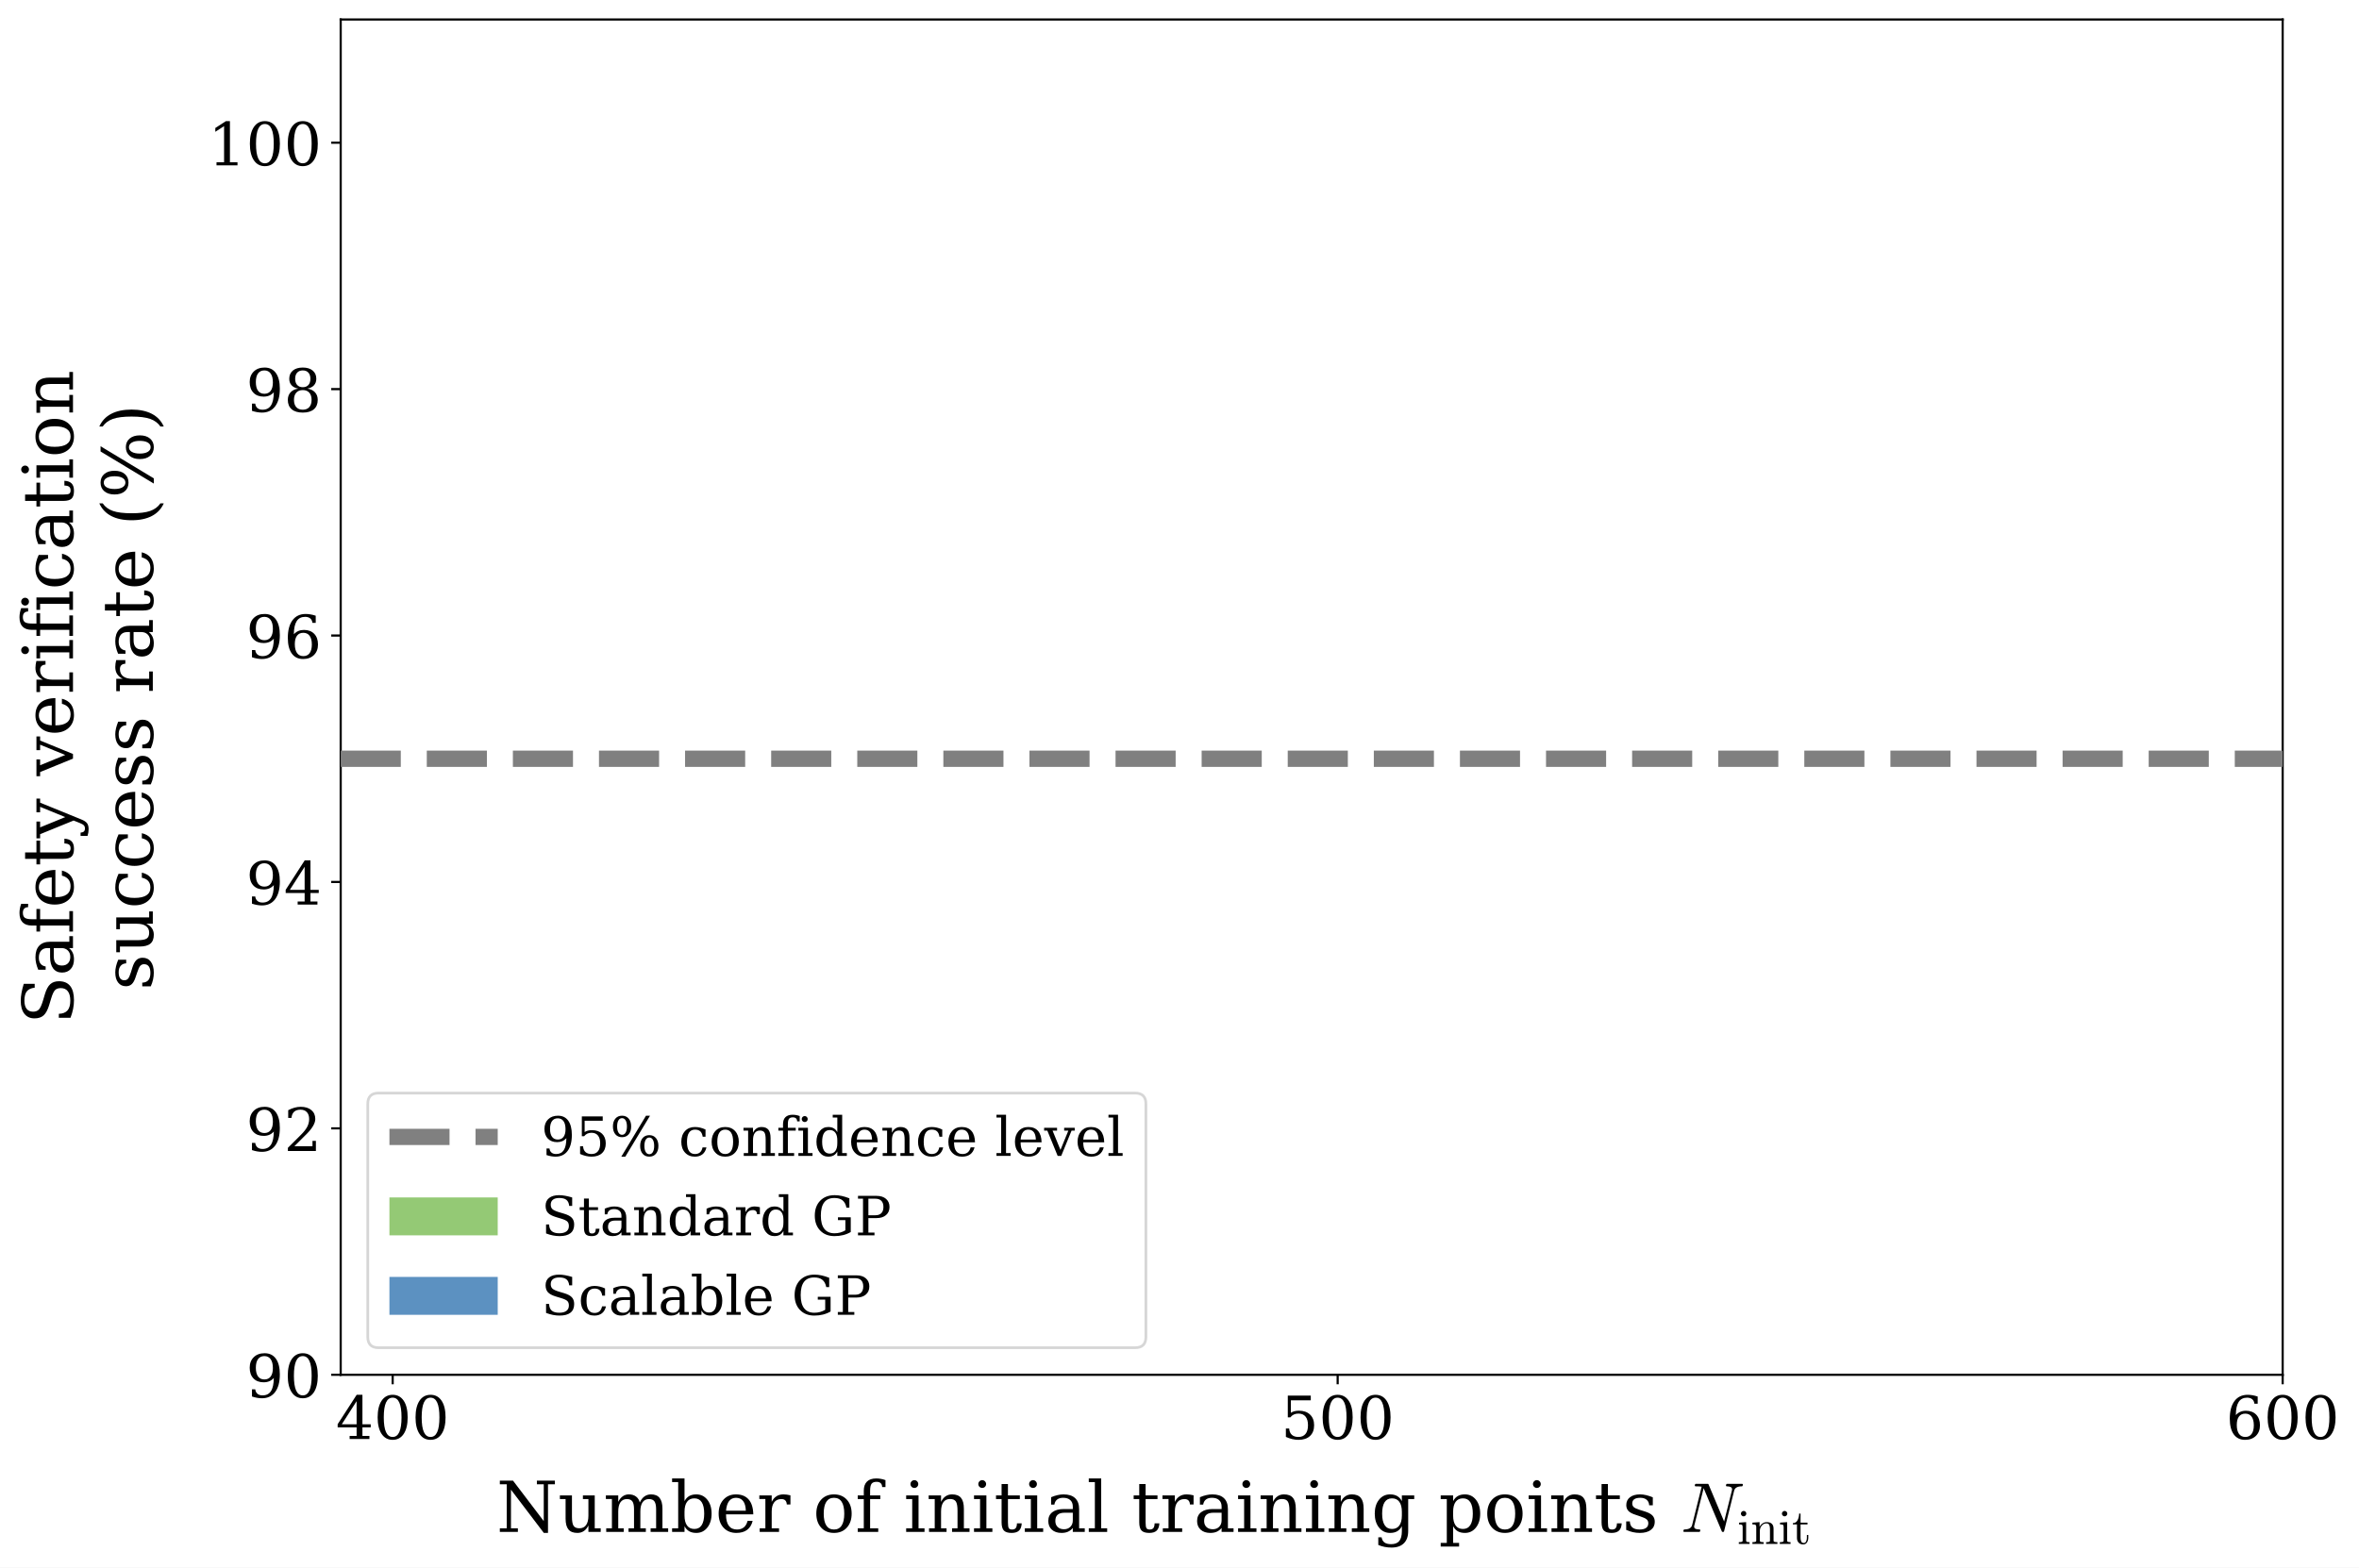
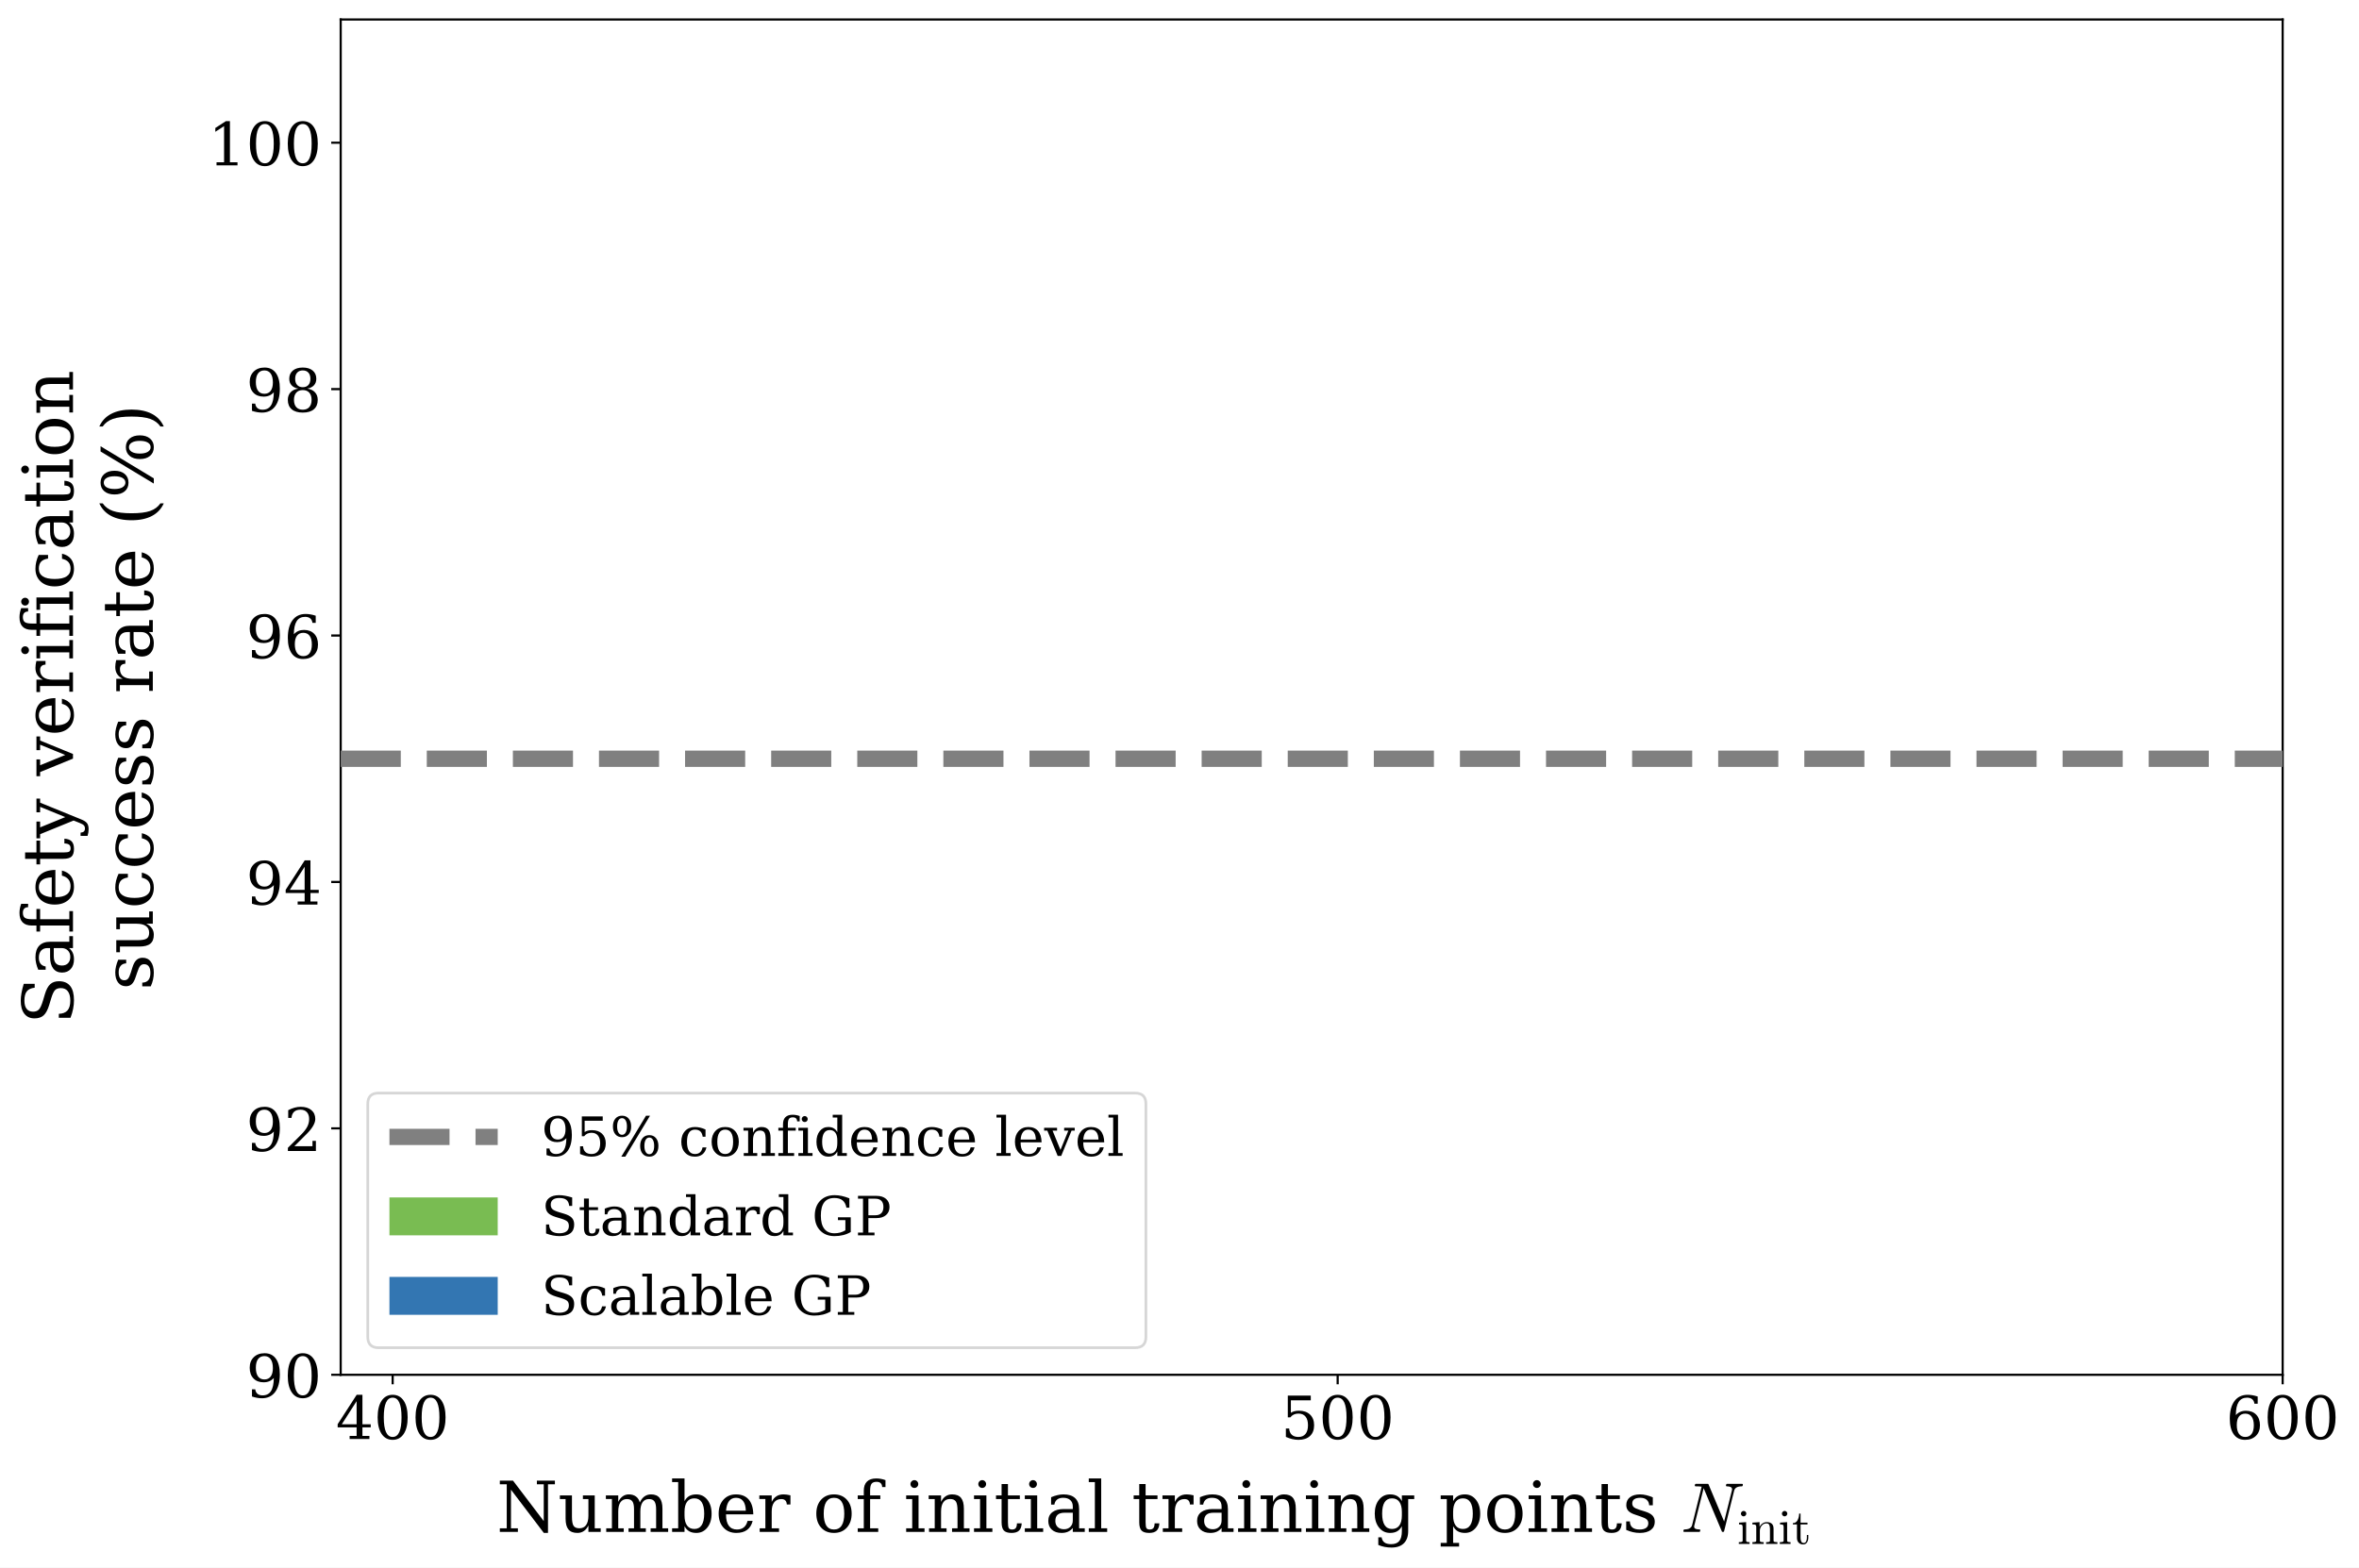
<svg xmlns="http://www.w3.org/2000/svg" xmlns:xlink="http://www.w3.org/1999/xlink" width="871.323pt" height="579.112pt" viewBox="0 0 871.323 579.112" version="1.1">
  <defs>
    <style type="text/css">*{stroke-linejoin: round; stroke-linecap: butt}</style>
  </defs>
  <g id="figure_1">
    <g id="patch_1">
      <path d="M 0 579.112  L 871.323 579.112  L 871.323 0  L 0 0  z " style="fill: #ffffff" />
    </g>
    <g id="axes_1">
      <g id="patch_2">
        <path d="M 125.84 507.88  L 843.127 507.88  L 843.127 7.2  L 125.84 7.2  z " style="fill: #ffffff" />
      </g>
      <g id="matplotlib.axis_1">
        <g id="xtick_1">
          <g id="line2d_1">
            <defs>
-               <path id="m5277502ed8" d="M 0 0  L 0 3.5  " style="stroke: #000000; stroke-width: 0.8" />
-             </defs>
-             <g>
-               <use xlink:href="#m5277502ed8" x="145.037" y="507.88" style="stroke: #000000; stroke-width: 0.8" />
+               <path id="m9cfa5df840" d="M 0 0  L 0 3.5  " style="stroke: #000000; stroke-width: 0.8" />
+             </defs>
+             <g>
+               <use xlink:href="#m9cfa5df840" x="145.037" y="507.88" style="stroke: #000000; stroke-width: 0.8" />
            </g>
          </g>
          <g id="text_1">
            <g transform="translate(124.0408 531.5966) scale(0.22 -0.22)">
              <defs>
                <path id="DejaVuSerif-34" d="M 2234 1581  L 2234 4063  L 641 1581  L 2234 1581  z M 3609 0  L 1484 0  L 1484 331  L 2234 331  L 2234 1247  L 197 1247  L 197 1588  L 2241 4750  L 2859 4750  L 2859 1581  L 3750 1581  L 3750 1247  L 2859 1247  L 2859 331  L 3609 331  L 3609 0  z " transform="scale(0.015625)" />
                <path id="DejaVuSerif-30" d="M 2034 219  Q 2513 219 2750 744  Q 2988 1269 2988 2328  Q 2988 3391 2750 3916  Q 2513 4441 2034 4441  Q 1556 4441 1318 3916  Q 1081 3391 1081 2328  Q 1081 1269 1318 744  Q 1556 219 2034 219  z M 2034 -91  Q 1275 -91 848 546  Q 422 1184 422 2328  Q 422 3475 848 4112  Q 1275 4750 2034 4750  Q 2797 4750 3222 4112  Q 3647 3475 3647 2328  Q 3647 1184 3222 546  Q 2797 -91 2034 -91  z " transform="scale(0.015625)" />
              </defs>
              <use xlink:href="#DejaVuSerif-34" />
              <use xlink:href="#DejaVuSerif-30" transform="translate(63.62305 0)" />
              <use xlink:href="#DejaVuSerif-30" transform="translate(127.2461 0)" />
            </g>
          </g>
        </g>
        <g id="xtick_2">
          <g id="line2d_2">
            <g>
-               <use xlink:href="#m5277502ed8" x="494.082" y="507.88" style="stroke: #000000; stroke-width: 0.8" />
+               <use xlink:href="#m9cfa5df840" x="494.082" y="507.88" style="stroke: #000000; stroke-width: 0.8" />
            </g>
          </g>
          <g id="text_2">
            <g transform="translate(473.0856 531.5966) scale(0.22 -0.22)">
              <defs>
                <path id="DejaVuSerif-35" d="M 3219 4666  L 3219 4153  L 1081 4153  L 1081 2816  Q 1244 2928 1461 2984  Q 1678 3041 1947 3041  Q 2703 3041 3140 2622  Q 3578 2203 3578 1478  Q 3578 738 3136 323  Q 2694 -91 1894 -91  Q 1572 -91 1234 -12  Q 897 66 544 225  L 544 1131  L 897 1131  Q 925 688 1179 453  Q 1434 219 1894 219  Q 2388 219 2653 544  Q 2919 869 2919 1478  Q 2919 2084 2655 2407  Q 2391 2731 1894 2731  Q 1613 2731 1398 2631  Q 1184 2531 1019 2322  L 750 2322  L 750 4666  L 3219 4666  z " transform="scale(0.015625)" />
              </defs>
              <use xlink:href="#DejaVuSerif-35" />
              <use xlink:href="#DejaVuSerif-30" transform="translate(63.62305 0)" />
              <use xlink:href="#DejaVuSerif-30" transform="translate(127.2461 0)" />
            </g>
          </g>
        </g>
        <g id="xtick_3">
          <g id="line2d_3">
            <g>
-               <use xlink:href="#m5277502ed8" x="843.127" y="507.88" style="stroke: #000000; stroke-width: 0.8" />
+               <use xlink:href="#m9cfa5df840" x="843.127" y="507.88" style="stroke: #000000; stroke-width: 0.8" />
            </g>
          </g>
          <g id="text_3">
            <g transform="translate(822.1304 531.5966) scale(0.22 -0.22)">
              <defs>
                <path id="DejaVuSerif-36" d="M 2094 219  Q 2534 219 2771 542  Q 3009 866 3009 1472  Q 3009 2078 2771 2401  Q 2534 2725 2094 2725  Q 1647 2725 1412 2412  Q 1178 2100 1178 1509  Q 1178 888 1415 553  Q 1653 219 2094 219  z M 1075 2569  Q 1288 2803 1556 2918  Q 1825 3034 2163 3034  Q 2859 3034 3264 2615  Q 3669 2197 3669 1472  Q 3669 763 3233 336  Q 2797 -91 2069 -91  Q 1278 -91 853 498  Q 428 1088 428 2181  Q 428 3406 931 4078  Q 1434 4750 2350 4750  Q 2597 4750 2869 4703  Q 3141 4656 3425 4563  L 3425 3794  L 3072 3794  Q 3034 4109 2831 4275  Q 2628 4441 2284 4441  Q 1678 4441 1381 3981  Q 1084 3522 1075 2569  z " transform="scale(0.015625)" />
              </defs>
              <use xlink:href="#DejaVuSerif-36" />
              <use xlink:href="#DejaVuSerif-30" transform="translate(63.62305 0)" />
              <use xlink:href="#DejaVuSerif-30" transform="translate(127.2461 0)" />
            </g>
          </g>
        </g>
        <g id="text_4">
          <g transform="translate(183.3502 565.9319) scale(0.26 -0.26)">
            <defs>
              <path id="DejaVuSerif-4e" d="M 313 0  L 313 331  L 941 331  L 941 4331  L 313 4331  L 313 4666  L 1509 4666  L 4306 984  L 4306 4331  L 3681 4331  L 3681 4666  L 5319 4666  L 5319 4331  L 4691 4331  L 4691 -91  L 4313 -91  L 1325 3841  L 1325 331  L 1953 331  L 1953 0  L 313 0  z " transform="scale(0.015625)" />
              <path id="DejaVuSerif-75" d="M 2266 3322  L 3341 3322  L 3341 331  L 3884 331  L 3884 0  L 2766 0  L 2766 588  Q 2606 256 2353 82  Q 2100 -91 1766 -91  Q 1213 -91 952 223  Q 691 538 691 1209  L 691 2988  L 172 2988  L 172 3322  L 1269 3322  L 1269 1388  Q 1269 781 1417 556  Q 1566 331 1947 331  Q 2347 331 2556 625  Q 2766 919 2766 1478  L 2766 2988  L 2266 2988  L 2266 3322  z " transform="scale(0.015625)" />
              <path id="DejaVuSerif-6d" d="M 3316 2675  Q 3481 3041 3739 3227  Q 3997 3413 4341 3413  Q 4863 3413 5119 3089  Q 5375 2766 5375 2113  L 5375 331  L 5894 331  L 5894 0  L 4300 0  L 4300 331  L 4800 331  L 4800 2047  Q 4800 2556 4650 2772  Q 4500 2988 4153 2988  Q 3769 2988 3567 2697  Q 3366 2406 3366 1850  L 3366 331  L 3866 331  L 3866 0  L 2291 0  L 2291 331  L 2791 331  L 2791 2069  Q 2791 2566 2641 2777  Q 2491 2988 2144 2988  Q 1759 2988 1557 2697  Q 1356 2406 1356 1850  L 1356 331  L 1856 331  L 1856 0  L 263 0  L 263 331  L 781 331  L 781 2994  L 231 2994  L 231 3322  L 1356 3322  L 1356 2731  Q 1516 3063 1762 3238  Q 2009 3413 2322 3413  Q 2709 3413 2968 3220  Q 3228 3028 3316 2675  z " transform="scale(0.015625)" />
              <path id="DejaVuSerif-62" d="M 738 331  L 738 4531  L 184 4531  L 184 4863  L 1313 4863  L 1313 2803  Q 1481 3116 1742 3264  Q 2003 3413 2388 3413  Q 3000 3413 3387 2928  Q 3775 2444 3775 1663  Q 3775 881 3387 395  Q 3000 -91 2388 -91  Q 2003 -91 1742 57  Q 1481 206 1313 519  L 1313 0  L 184 0  L 184 331  L 738 331  z M 1313 1497  Q 1313 897 1542 583  Q 1772 269 2209 269  Q 2650 269 2876 622  Q 3103 975 3103 1663  Q 3103 2353 2876 2703  Q 2650 3053 2209 3053  Q 1772 3053 1542 2737  Q 1313 2422 1313 1825  L 1313 1497  z " transform="scale(0.015625)" />
              <path id="DejaVuSerif-65" d="M 3469 1600  L 991 1600  L 991 1575  Q 991 903 1244 561  Q 1497 219 1991 219  Q 2369 219 2611 417  Q 2853 616 2950 1006  L 3413 1006  Q 3275 459 2904 184  Q 2534 -91 1931 -91  Q 1203 -91 761 389  Q 319 869 319 1663  Q 319 2450 753 2931  Q 1188 3413 1894 3413  Q 2647 3413 3050 2948  Q 3453 2484 3469 1600  z M 2791 1931  Q 2772 2513 2545 2808  Q 2319 3103 1894 3103  Q 1497 3103 1269 2806  Q 1041 2509 991 1931  L 2791 1931  z " transform="scale(0.015625)" />
              <path id="DejaVuSerif-72" d="M 3059 3328  L 3059 2497  L 2728 2497  Q 2713 2744 2591 2866  Q 2469 2988 2234 2988  Q 1809 2988 1582 2694  Q 1356 2400 1356 1850  L 1356 331  L 2022 331  L 2022 0  L 263 0  L 263 331  L 781 331  L 781 2994  L 231 2994  L 231 3322  L 1356 3322  L 1356 2731  Q 1525 3078 1790 3245  Q 2056 3413 2438 3413  Q 2578 3413 2733 3391  Q 2888 3369 3059 3328  z " transform="scale(0.015625)" />
              <path id="DejaVuSerif-20" transform="scale(0.015625)" />
              <path id="DejaVuSerif-6f" d="M 1925 219  Q 2388 219 2623 584  Q 2859 950 2859 1663  Q 2859 2375 2623 2739  Q 2388 3103 1925 3103  Q 1463 3103 1227 2739  Q 991 2375 991 1663  Q 991 950 1228 584  Q 1466 219 1925 219  z M 1925 -91  Q 1200 -91 759 389  Q 319 869 319 1663  Q 319 2456 758 2934  Q 1197 3413 1925 3413  Q 2653 3413 3092 2934  Q 3531 2456 3531 1663  Q 3531 869 3092 389  Q 2653 -91 1925 -91  z " transform="scale(0.015625)" />
              <path id="DejaVuSerif-66" d="M 2753 4078  L 2450 4078  Q 2447 4313 2317 4434  Q 2188 4556 1941 4556  Q 1619 4556 1487 4379  Q 1356 4203 1356 3750  L 1356 3322  L 2284 3322  L 2284 2988  L 1356 2988  L 1356 331  L 2094 331  L 2094 0  L 231 0  L 231 331  L 781 331  L 781 2988  L 231 2988  L 231 3322  L 781 3322  L 781 3738  Q 781 4294 1070 4578  Q 1359 4863 1919 4863  Q 2128 4863 2337 4825  Q 2547 4788 2753 4709  L 2753 4078  z " transform="scale(0.015625)" />
              <path id="DejaVuSerif-69" d="M 622 4353  Q 622 4497 726 4603  Q 831 4709 978 4709  Q 1122 4709 1226 4603  Q 1331 4497 1331 4353  Q 1331 4206 1228 4103  Q 1125 4000 978 4000  Q 831 4000 726 4103  Q 622 4206 622 4353  z M 1356 331  L 1900 331  L 1900 0  L 231 0  L 231 331  L 781 331  L 781 2988  L 231 2988  L 231 3322  L 1356 3322  L 1356 331  z " transform="scale(0.015625)" />
              <path id="DejaVuSerif-6e" d="M 263 0  L 263 331  L 781 331  L 781 2988  L 231 2988  L 231 3322  L 1356 3322  L 1356 2731  Q 1516 3069 1770 3241  Q 2025 3413 2363 3413  Q 2913 3413 3172 3097  Q 3431 2781 3431 2113  L 3431 331  L 3944 331  L 3944 0  L 2356 0  L 2356 331  L 2853 331  L 2853 1931  Q 2853 2541 2703 2767  Q 2553 2994 2175 2994  Q 1775 2994 1565 2701  Q 1356 2409 1356 1850  L 1356 331  L 1856 331  L 1856 0  L 263 0  z " transform="scale(0.015625)" />
              <path id="DejaVuSerif-74" d="M 691 2988  L 184 2988  L 184 3322  L 691 3322  L 691 4353  L 1269 4353  L 1269 3322  L 2350 3322  L 2350 2988  L 1269 2988  L 1269 878  Q 1269 456 1350 337  Q 1431 219 1650 219  Q 1875 219 1978 351  Q 2081 484 2088 781  L 2522 781  Q 2497 328 2275 118  Q 2053 -91 1600 -91  Q 1103 -91 897 129  Q 691 350 691 878  L 691 2988  z " transform="scale(0.015625)" />
              <path id="DejaVuSerif-61" d="M 2547 1044  L 2547 1747  L 1806 1747  Q 1378 1747 1168 1562  Q 959 1378 959 997  Q 959 650 1171 447  Q 1384 244 1747 244  Q 2106 244 2326 466  Q 2547 688 2547 1044  z M 3122 2075  L 3122 331  L 3634 331  L 3634 0  L 2547 0  L 2547 359  Q 2356 128 2106 18  Q 1856 -91 1522 -91  Q 969 -91 644 203  Q 319 497 319 997  Q 319 1513 691 1797  Q 1063 2081 1741 2081  L 2547 2081  L 2547 2309  Q 2547 2688 2317 2895  Q 2088 3103 1672 3103  Q 1328 3103 1125 2947  Q 922 2791 872 2484  L 575 2484  L 575 3156  Q 875 3284 1158 3348  Q 1441 3413 1709 3413  Q 2400 3413 2761 3070  Q 3122 2728 3122 2075  z " transform="scale(0.015625)" />
              <path id="DejaVuSerif-6c" d="M 1313 331  L 1856 331  L 1856 0  L 184 0  L 184 331  L 738 331  L 738 4531  L 184 4531  L 184 4863  L 1313 4863  L 1313 331  z " transform="scale(0.015625)" />
              <path id="DejaVuSerif-67" d="M 3359 2988  L 3359 72  Q 3359 -644 2965 -1033  Q 2572 -1422 1844 -1422  Q 1516 -1422 1216 -1362  Q 916 -1303 641 -1184  L 641 -488  L 941 -488  Q 997 -813 1206 -963  Q 1416 -1113 1806 -1113  Q 2313 -1113 2548 -827  Q 2784 -541 2784 72  L 2784 519  Q 2616 206 2355 57  Q 2094 -91 1709 -91  Q 1097 -91 708 395  Q 319 881 319 1663  Q 319 2444 706 2928  Q 1094 3413 1709 3413  Q 2094 3413 2355 3264  Q 2616 3116 2784 2803  L 2784 3322  L 3909 3322  L 3909 2988  L 3359 2988  z M 2784 1825  Q 2784 2422 2554 2737  Q 2325 3053 1888 3053  Q 1444 3053 1217 2703  Q 991 2353 991 1663  Q 991 975 1217 622  Q 1444 269 1888 269  Q 2325 269 2554 583  Q 2784 897 2784 1497  L 2784 1825  z " transform="scale(0.015625)" />
              <path id="DejaVuSerif-70" d="M 1313 1825  L 1313 1497  Q 1313 897 1542 583  Q 1772 269 2209 269  Q 2650 269 2876 622  Q 3103 975 3103 1663  Q 3103 2353 2876 2703  Q 2650 3053 2209 3053  Q 1772 3053 1542 2737  Q 1313 2422 1313 1825  z M 738 2988  L 184 2988  L 184 3322  L 1313 3322  L 1313 2803  Q 1481 3116 1742 3264  Q 2003 3413 2388 3413  Q 3000 3413 3387 2928  Q 3775 2444 3775 1663  Q 3775 881 3387 395  Q 3000 -91 2388 -91  Q 2003 -91 1742 57  Q 1481 206 1313 519  L 1313 -997  L 1856 -997  L 1856 -1331  L 184 -1331  L 184 -997  L 738 -997  L 738 2988  z " transform="scale(0.015625)" />
              <path id="DejaVuSerif-73" d="M 359 184  L 359 959  L 691 959  Q 703 588 923 403  Q 1144 219 1575 219  Q 1963 219 2166 364  Q 2369 509 2369 788  Q 2369 1006 2220 1140  Q 2072 1275 1594 1428  L 1178 1569  Q 750 1706 558 1912  Q 366 2119 366 2438  Q 366 2894 700 3153  Q 1034 3413 1625 3413  Q 1888 3413 2178 3344  Q 2469 3275 2778 3144  L 2778 2419  L 2447 2419  Q 2434 2741 2221 2922  Q 2009 3103 1644 3103  Q 1281 3103 1095 2975  Q 909 2847 909 2591  Q 909 2381 1050 2254  Q 1191 2128 1613 1997  L 2069 1856  Q 2541 1709 2748 1489  Q 2956 1269 2956 922  Q 2956 450 2595 179  Q 2234 -91 1600 -91  Q 1278 -91 972 -22  Q 666 47 359 184  z " transform="scale(0.015625)" />
              <path id="Cmmi10-4e" d="M 300 0  Q 238 0 238 84  Q 241 100 250 139  Q 259 178 276 201  Q 294 225 319 225  Q 931 225 1031 616  L 1900 4116  Q 1722 4147 1338 4147  Q 1275 4147 1275 4231  Q 1278 4247 1287 4286  Q 1297 4325 1314 4348  Q 1331 4372 1356 4372  L 2463 4372  Q 2509 4372 2522 4331  L 3944 947  L 4653 3781  Q 4666 3850 4666 3878  Q 4666 4147 4172 4147  Q 4109 4147 4109 4231  Q 4131 4313 4143 4342  Q 4156 4372 4219 4372  L 5588 4372  Q 5650 4372 5650 4288  Q 5647 4272 5637 4233  Q 5628 4194 5611 4170  Q 5594 4147 5569 4147  Q 4956 4147 4856 3756  L 3938 56  Q 3916 0 3872 0  L 3794 0  Q 3750 0 3738 44  L 2106 3916  L 2094 3956  Q 2081 3969 2081 3975  L 1234 588  Q 1228 572 1225 548  Q 1222 525 1216 494  Q 1216 328 1359 276  Q 1503 225 1716 225  Q 1778 225 1778 141  Q 1756 53 1740 26  Q 1725 0 1672 0  L 300 0  z " transform="scale(0.015625)" />
              <path id="Cmr10-69" d="M 197 0  L 197 225  Q 416 225 556 259  Q 697 294 697 428  L 697 2175  Q 697 2422 601 2478  Q 506 2534 225 2534  L 225 2759  L 1147 2828  L 1147 428  Q 1147 294 1269 259  Q 1391 225 1594 225  L 1594 0  L 197 0  z M 469 3928  Q 469 4069 575 4175  Q 681 4281 819 4281  Q 909 4281 993 4234  Q 1078 4188 1125 4103  Q 1172 4019 1172 3928  Q 1172 3791 1065 3684  Q 959 3578 819 3578  Q 681 3578 575 3684  Q 469 3791 469 3928  z " transform="scale(0.015625)" />
              <path id="Cmr10-6e" d="M 191 0  L 191 225  Q 409 225 550 259  Q 691 294 691 428  L 691 2175  Q 691 2347 639 2423  Q 588 2500 491 2517  Q 394 2534 191 2534  L 191 2759  L 1119 2828  L 1119 2203  Q 1247 2478 1498 2653  Q 1750 2828 2047 2828  Q 2491 2828 2714 2615  Q 2938 2403 2938 1966  L 2938 428  Q 2938 294 3078 259  Q 3219 225 3438 225  L 3438 0  L 1972 0  L 1972 225  Q 2191 225 2331 259  Q 2472 294 2472 428  L 2472 1947  Q 2472 2259 2381 2461  Q 2291 2663 2009 2663  Q 1638 2663 1398 2366  Q 1159 2069 1159 1691  L 1159 428  Q 1159 294 1300 259  Q 1441 225 1656 225  L 1656 0  L 191 0  z " transform="scale(0.015625)" />
              <path id="Cmr10-74" d="M 653 769  L 653 2534  L 122 2534  L 122 2700  Q 541 2700 737 3090  Q 934 3481 934 3938  L 1119 3938  L 1119 2759  L 2022 2759  L 2022 2534  L 1119 2534  L 1119 781  Q 1119 516 1208 316  Q 1297 116 1528 116  Q 1747 116 1844 327  Q 1941 538 1941 781  L 1941 1159  L 2125 1159  L 2125 769  Q 2125 569 2051 373  Q 1978 178 1834 53  Q 1691 -72 1484 -72  Q 1100 -72 876 158  Q 653 388 653 769  z " transform="scale(0.015625)" />
            </defs>
            <use xlink:href="#DejaVuSerif-4e" transform="translate(0 0.015625)" />
            <use xlink:href="#DejaVuSerif-75" transform="translate(87.5 0.015625)" />
            <use xlink:href="#DejaVuSerif-6d" transform="translate(151.9043 0.015625)" />
            <use xlink:href="#DejaVuSerif-62" transform="translate(246.7285 0.015625)" />
            <use xlink:href="#DejaVuSerif-65" transform="translate(310.7422 0.015625)" />
            <use xlink:href="#DejaVuSerif-72" transform="translate(369.9219 0.015625)" />
            <use xlink:href="#DejaVuSerif-20" transform="translate(417.7246 0.015625)" />
            <use xlink:href="#DejaVuSerif-6f" transform="translate(449.5117 0.015625)" />
            <use xlink:href="#DejaVuSerif-66" transform="translate(509.7168 0.015625)" />
            <use xlink:href="#DejaVuSerif-20" transform="translate(546.7285 0.015625)" />
            <use xlink:href="#DejaVuSerif-69" transform="translate(578.5156 0.015625)" />
            <use xlink:href="#DejaVuSerif-6e" transform="translate(610.498 0.015625)" />
            <use xlink:href="#DejaVuSerif-69" transform="translate(674.9023 0.015625)" />
            <use xlink:href="#DejaVuSerif-74" transform="translate(706.8848 0.015625)" />
            <use xlink:href="#DejaVuSerif-69" transform="translate(747.0703 0.015625)" />
            <use xlink:href="#DejaVuSerif-61" transform="translate(779.0527 0.015625)" />
            <use xlink:href="#DejaVuSerif-6c" transform="translate(838.6719 0.015625)" />
            <use xlink:href="#DejaVuSerif-20" transform="translate(870.6543 0.015625)" />
            <use xlink:href="#DejaVuSerif-74" transform="translate(902.4414 0.015625)" />
            <use xlink:href="#DejaVuSerif-72" transform="translate(942.627 0.015625)" />
            <use xlink:href="#DejaVuSerif-61" transform="translate(990.4297 0.015625)" />
            <use xlink:href="#DejaVuSerif-69" transform="translate(1050.049 0.015625)" />
            <use xlink:href="#DejaVuSerif-6e" transform="translate(1082.031 0.015625)" />
            <use xlink:href="#DejaVuSerif-69" transform="translate(1146.436 0.015625)" />
            <use xlink:href="#DejaVuSerif-6e" transform="translate(1178.418 0.015625)" />
            <use xlink:href="#DejaVuSerif-67" transform="translate(1242.822 0.015625)" />
            <use xlink:href="#DejaVuSerif-20" transform="translate(1306.836 0.015625)" />
            <use xlink:href="#DejaVuSerif-70" transform="translate(1338.623 0.015625)" />
            <use xlink:href="#DejaVuSerif-6f" transform="translate(1402.637 0.015625)" />
            <use xlink:href="#DejaVuSerif-69" transform="translate(1462.842 0.015625)" />
            <use xlink:href="#DejaVuSerif-6e" transform="translate(1494.824 0.015625)" />
            <use xlink:href="#DejaVuSerif-74" transform="translate(1559.229 0.015625)" />
            <use xlink:href="#DejaVuSerif-73" transform="translate(1599.414 0.015625)" />
            <use xlink:href="#DejaVuSerif-20" transform="translate(1650.732 0.015625)" />
            <use xlink:href="#Cmmi10-4e" transform="translate(1682.52 0.015625)" />
            <use xlink:href="#Cmr10-69" transform="translate(1762.842 -16.99063) scale(0.7)" />
            <use xlink:href="#Cmr10-6e" transform="translate(1782.222 -16.99063) scale(0.7)" />
            <use xlink:href="#Cmr10-69" transform="translate(1821.084 -16.99063) scale(0.7)" />
            <use xlink:href="#Cmr10-74" transform="translate(1840.464 -16.99063) scale(0.7)" />
          </g>
        </g>
      </g>
      <g id="matplotlib.axis_2">
        <g id="ytick_1">
          <g id="line2d_4">
            <defs>
-               <path id="m7c662d39cf" d="M 0 0  L -3.5 0  " style="stroke: #000000; stroke-width: 0.8" />
-             </defs>
-             <g>
-               <use xlink:href="#m7c662d39cf" x="125.84" y="507.88" style="stroke: #000000; stroke-width: 0.8" />
+               <path id="m264eee49c0" d="M 0 0  L -3.5 0  " style="stroke: #000000; stroke-width: 0.8" />
+             </defs>
+             <g>
+               <use xlink:href="#m264eee49c0" x="125.84" y="507.88" style="stroke: #000000; stroke-width: 0.8" />
            </g>
          </g>
          <g id="text_5">
            <g transform="translate(90.84462 516.2383) scale(0.22 -0.22)">
              <defs>
                <path id="DejaVuSerif-39" d="M 2994 2091  Q 2784 1856 2512 1740  Q 2241 1625 1900 1625  Q 1206 1625 804 2044  Q 403 2463 403 3188  Q 403 3897 839 4323  Q 1275 4750 2003 4750  Q 2794 4750 3217 4161  Q 3641 3572 3641 2478  Q 3641 1253 3137 581  Q 2634 -91 1722 -91  Q 1475 -91 1203 -44  Q 931 3 647 97  L 647 872  L 997 872  Q 1038 556 1241 387  Q 1444 219 1784 219  Q 2391 219 2687 676  Q 2984 1134 2994 2091  z M 1978 4441  Q 1534 4441 1298 4117  Q 1063 3794 1063 3188  Q 1063 2581 1298 2256  Q 1534 1931 1978 1931  Q 2422 1931 2658 2245  Q 2894 2559 2894 3150  Q 2894 3772 2656 4106  Q 2419 4441 1978 4441  z " transform="scale(0.015625)" />
              </defs>
              <use xlink:href="#DejaVuSerif-39" />
              <use xlink:href="#DejaVuSerif-30" transform="translate(63.62305 0)" />
            </g>
          </g>
        </g>
        <g id="ytick_2">
          <g id="line2d_5">
            <g>
-               <use xlink:href="#m7c662d39cf" x="125.84" y="416.847" style="stroke: #000000; stroke-width: 0.8" />
+               <use xlink:href="#m264eee49c0" x="125.84" y="416.847" style="stroke: #000000; stroke-width: 0.8" />
            </g>
          </g>
          <g id="text_6">
            <g transform="translate(90.84462 425.2056) scale(0.22 -0.22)">
              <defs>
                <path id="DejaVuSerif-32" d="M 819 3553  L 469 3553  L 469 4384  Q 803 4563 1142 4656  Q 1481 4750 1806 4750  Q 2534 4750 2956 4397  Q 3378 4044 3378 3438  Q 3378 2753 2422 1800  Q 2347 1728 2309 1691  L 1131 513  L 3078 513  L 3078 1088  L 3444 1088  L 3444 0  L 434 0  L 434 341  L 1850 1753  Q 2319 2222 2519 2614  Q 2719 3006 2719 3438  Q 2719 3909 2473 4175  Q 2228 4441 1797 4441  Q 1350 4441 1106 4219  Q 863 3997 819 3553  z " transform="scale(0.015625)" />
              </defs>
              <use xlink:href="#DejaVuSerif-39" />
              <use xlink:href="#DejaVuSerif-32" transform="translate(63.62305 0)" />
            </g>
          </g>
        </g>
        <g id="ytick_3">
          <g id="line2d_6">
            <g>
-               <use xlink:href="#m7c662d39cf" x="125.84" y="325.815" style="stroke: #000000; stroke-width: 0.8" />
+               <use xlink:href="#m264eee49c0" x="125.84" y="325.815" style="stroke: #000000; stroke-width: 0.8" />
            </g>
          </g>
          <g id="text_7">
            <g transform="translate(90.84462 334.1728) scale(0.22 -0.22)">
              <use xlink:href="#DejaVuSerif-39" />
              <use xlink:href="#DejaVuSerif-34" transform="translate(63.62305 0)" />
            </g>
          </g>
        </g>
        <g id="ytick_4">
          <g id="line2d_7">
            <g>
-               <use xlink:href="#m7c662d39cf" x="125.84" y="234.782" style="stroke: #000000; stroke-width: 0.8" />
+               <use xlink:href="#m264eee49c0" x="125.84" y="234.782" style="stroke: #000000; stroke-width: 0.8" />
            </g>
          </g>
          <g id="text_8">
            <g transform="translate(90.84462 243.1401) scale(0.22 -0.22)">
              <use xlink:href="#DejaVuSerif-39" />
              <use xlink:href="#DejaVuSerif-36" transform="translate(63.62305 0)" />
            </g>
          </g>
        </g>
        <g id="ytick_5">
          <g id="line2d_8">
            <g>
-               <use xlink:href="#m7c662d39cf" x="125.84" y="143.749" style="stroke: #000000; stroke-width: 0.8" />
+               <use xlink:href="#m264eee49c0" x="125.84" y="143.749" style="stroke: #000000; stroke-width: 0.8" />
            </g>
          </g>
          <g id="text_9">
            <g transform="translate(90.84462 152.1074) scale(0.22 -0.22)">
              <defs>
                <path id="DejaVuSerif-38" d="M 2981 1275  Q 2981 1775 2732 2051  Q 2484 2328 2034 2328  Q 1584 2328 1336 2051  Q 1088 1775 1088 1275  Q 1088 772 1336 495  Q 1584 219 2034 219  Q 2484 219 2732 495  Q 2981 772 2981 1275  z M 2853 3541  Q 2853 3966 2637 4203  Q 2422 4441 2034 4441  Q 1650 4441 1433 4203  Q 1216 3966 1216 3541  Q 1216 3113 1433 2875  Q 1650 2638 2034 2638  Q 2422 2638 2637 2875  Q 2853 3113 2853 3541  z M 2516 2484  Q 3047 2413 3344 2092  Q 3641 1772 3641 1275  Q 3641 619 3225 264  Q 2809 -91 2034 -91  Q 1263 -91 845 264  Q 428 619 428 1275  Q 428 1772 725 2092  Q 1022 2413 1556 2484  Q 1084 2569 832 2842  Q 581 3116 581 3541  Q 581 4103 968 4426  Q 1356 4750 2034 4750  Q 2713 4750 3100 4426  Q 3488 4103 3488 3541  Q 3488 3116 3236 2842  Q 2984 2569 2516 2484  z " transform="scale(0.015625)" />
              </defs>
              <use xlink:href="#DejaVuSerif-39" />
              <use xlink:href="#DejaVuSerif-38" transform="translate(63.62305 0)" />
            </g>
          </g>
        </g>
        <g id="ytick_6">
          <g id="line2d_9">
            <g>
-               <use xlink:href="#m7c662d39cf" x="125.84" y="52.716" style="stroke: #000000; stroke-width: 0.8" />
+               <use xlink:href="#m264eee49c0" x="125.84" y="52.716" style="stroke: #000000; stroke-width: 0.8" />
            </g>
          </g>
          <g id="text_10">
            <g transform="translate(76.84713 61.07464) scale(0.22 -0.22)">
              <defs>
                <path id="DejaVuSerif-31" d="M 909 0  L 909 331  L 1722 331  L 1722 4213  L 781 3603  L 781 4013  L 1919 4750  L 2350 4750  L 2350 331  L 3163 331  L 3163 0  L 909 0  z " transform="scale(0.015625)" />
              </defs>
              <use xlink:href="#DejaVuSerif-31" />
              <use xlink:href="#DejaVuSerif-30" transform="translate(63.62305 0)" />
              <use xlink:href="#DejaVuSerif-30" transform="translate(127.2461 0)" />
            </g>
          </g>
        </g>
        <g id="text_11">
          <g transform="translate(26.95594 378.3973) rotate(-90) scale(0.26 -0.26)">
            <defs>
              <path id="DejaVuSerif-53" d="M 594 225  L 594 1288  L 953 1284  Q 969 753 1261 498  Q 1553 244 2150 244  Q 2706 244 2998 464  Q 3291 684 3291 1106  Q 3291 1444 3114 1625  Q 2938 1806 2369 1978  L 1753 2163  Q 1084 2366 811 2669  Q 538 2972 538 3500  Q 538 4094 959 4422  Q 1381 4750 2144 4750  Q 2469 4750 2856 4679  Q 3244 4609 3681 4475  L 3681 3481  L 3328 3481  Q 3275 3975 2998 4195  Q 2722 4416 2156 4416  Q 1663 4416 1405 4214  Q 1147 4013 1147 3628  Q 1147 3294 1340 3103  Q 1534 2913 2163 2725  L 2741 2553  Q 3375 2363 3645 2067  Q 3916 1772 3916 1275  Q 3916 597 3481 253  Q 3047 -91 2188 -91  Q 1803 -91 1404 -12  Q 1006 66 594 225  z " transform="scale(0.015625)" />
              <path id="DejaVuSerif-79" d="M 1381 -609  L 1600 -56  L 359 2988  L -19 2988  L -19 3322  L 1509 3322  L 1509 2988  L 978 2988  L 1913 703  L 2847 2988  L 2350 2988  L 2350 3322  L 3597 3322  L 3597 2988  L 3225 2988  L 1703 -750  Q 1547 -1138 1356 -1280  Q 1166 -1422 819 -1422  Q 672 -1422 517 -1397  Q 363 -1372 206 -1325  L 206 -691  L 500 -691  Q 519 -903 608 -995  Q 697 -1088 884 -1088  Q 1056 -1088 1161 -992  Q 1266 -897 1381 -609  z " transform="scale(0.015625)" />
              <path id="DejaVuSerif-76" d="M 1581 0  L 359 2988  L -19 2988  L -19 3322  L 1509 3322  L 1509 2988  L 978 2988  L 1913 703  L 2847 2988  L 2350 2988  L 2350 3322  L 3597 3322  L 3597 2988  L 3225 2988  L 2003 0  L 1581 0  z " transform="scale(0.015625)" />
              <path id="DejaVuSerif-63" d="M 3291 997  Q 3169 466 2822 187  Q 2475 -91 1925 -91  Q 1200 -91 759 389  Q 319 869 319 1663  Q 319 2459 759 2936  Q 1200 3413 1925 3413  Q 2241 3413 2553 3339  Q 2866 3266 3181 3116  L 3181 2266  L 2847 2266  Q 2781 2703 2561 2903  Q 2341 3103 1931 3103  Q 1466 3103 1228 2742  Q 991 2381 991 1663  Q 991 944 1227 581  Q 1463 219 1931 219  Q 2303 219 2525 412  Q 2747 606 2828 997  L 3291 997  z " transform="scale(0.015625)" />
            </defs>
            <use xlink:href="#DejaVuSerif-53" />
            <use xlink:href="#DejaVuSerif-61" transform="translate(68.50586 0)" />
            <use xlink:href="#DejaVuSerif-66" transform="translate(128.125 0)" />
            <use xlink:href="#DejaVuSerif-65" transform="translate(165.1367 0)" />
            <use xlink:href="#DejaVuSerif-74" transform="translate(224.3164 0)" />
            <use xlink:href="#DejaVuSerif-79" transform="translate(264.502 0)" />
            <use xlink:href="#DejaVuSerif-20" transform="translate(320.9961 0)" />
            <use xlink:href="#DejaVuSerif-76" transform="translate(352.7832 0)" />
            <use xlink:href="#DejaVuSerif-65" transform="translate(409.2773 0)" />
            <use xlink:href="#DejaVuSerif-72" transform="translate(468.457 0)" />
            <use xlink:href="#DejaVuSerif-69" transform="translate(516.2598 0)" />
            <use xlink:href="#DejaVuSerif-66" transform="translate(548.2422 0)" />
            <use xlink:href="#DejaVuSerif-69" transform="translate(585.2539 0)" />
            <use xlink:href="#DejaVuSerif-63" transform="translate(617.2363 0)" />
            <use xlink:href="#DejaVuSerif-61" transform="translate(673.2422 0)" />
            <use xlink:href="#DejaVuSerif-74" transform="translate(732.8613 0)" />
            <use xlink:href="#DejaVuSerif-69" transform="translate(773.0469 0)" />
            <use xlink:href="#DejaVuSerif-6f" transform="translate(805.0293 0)" />
            <use xlink:href="#DejaVuSerif-6e" transform="translate(865.2344 0)" />
          </g>
          <g transform="translate(56.43994 365.8219) rotate(-90) scale(0.26 -0.26)">
            <defs>
              <path id="DejaVuSerif-28" d="M 2041 -997  Q 1281 -656 893 83  Q 506 822 506 1931  Q 506 3044 893 3783  Q 1281 4522 2041 4863  L 2041 4556  Q 1559 4225 1350 3623  Q 1141 3022 1141 1931  Q 1141 844 1350 242  Q 1559 -359 2041 -691  L 2041 -997  z " transform="scale(0.015625)" />
              <path id="DejaVuSerif-25" d="M 1434 4459  Q 1159 4459 1004 4200  Q 850 3941 850 3475  Q 850 3016 1008 2753  Q 1166 2491 1434 2491  Q 1700 2491 1854 2752  Q 2009 3013 2009 3475  Q 2009 3938 1854 4198  Q 1700 4459 1434 4459  z M 4653 2169  Q 4381 2169 4226 1906  Q 4072 1644 4072 1178  Q 4072 719 4228 458  Q 4384 197 4653 197  Q 4922 197 5075 458  Q 5228 719 5228 1178  Q 5228 1641 5073 1905  Q 4919 2169 4653 2169  z M 4653 2450  Q 5147 2450 5437 2106  Q 5728 1763 5728 1178  Q 5728 594 5436 251  Q 5144 -91 4653 -91  Q 4153 -91 3862 251  Q 3572 594 3572 1178  Q 3572 1766 3864 2108  Q 4156 2450 4653 2450  z M 4263 4750  L 4738 4750  L 1819 -91  L 1344 -91  L 4263 4750  z M 1428 4750  Q 1922 4750 2215 4408  Q 2509 4066 2509 3481  Q 2509 2891 2217 2550  Q 1925 2209 1428 2209  Q 931 2209 642 2551  Q 353 2894 353 3481  Q 353 4063 643 4406  Q 934 4750 1428 4750  z " transform="scale(0.015625)" />
              <path id="DejaVuSerif-29" d="M 453 -997  L 453 -691  Q 934 -359 1145 242  Q 1356 844 1356 1931  Q 1356 3022 1145 3623  Q 934 4225 453 4556  L 453 4863  Q 1216 4522 1603 3783  Q 1991 3044 1991 1931  Q 1991 822 1603 83  Q 1216 -656 453 -997  z " transform="scale(0.015625)" />
            </defs>
            <use xlink:href="#DejaVuSerif-73" />
            <use xlink:href="#DejaVuSerif-75" transform="translate(51.31836 0)" />
            <use xlink:href="#DejaVuSerif-63" transform="translate(115.7227 0)" />
            <use xlink:href="#DejaVuSerif-63" transform="translate(171.7285 0)" />
            <use xlink:href="#DejaVuSerif-65" transform="translate(227.7344 0)" />
            <use xlink:href="#DejaVuSerif-73" transform="translate(286.9141 0)" />
            <use xlink:href="#DejaVuSerif-73" transform="translate(338.2324 0)" />
            <use xlink:href="#DejaVuSerif-20" transform="translate(389.5508 0)" />
            <use xlink:href="#DejaVuSerif-72" transform="translate(421.3379 0)" />
            <use xlink:href="#DejaVuSerif-61" transform="translate(469.1406 0)" />
            <use xlink:href="#DejaVuSerif-74" transform="translate(528.7598 0)" />
            <use xlink:href="#DejaVuSerif-65" transform="translate(568.9453 0)" />
            <use xlink:href="#DejaVuSerif-20" transform="translate(628.125 0)" />
            <use xlink:href="#DejaVuSerif-28" transform="translate(659.9121 0)" />
            <use xlink:href="#DejaVuSerif-25" transform="translate(698.9258 0)" />
            <use xlink:href="#DejaVuSerif-29" transform="translate(793.9453 0)" />
          </g>
        </g>
      </g>
      <g id="patch_3">
        <path d="M 125.84 507.88  L 125.84 7.2  " style="fill: none; stroke: #000000; stroke-width: 0.8; stroke-linejoin: miter; stroke-linecap: square" />
      </g>
      <g id="patch_4">
        <path d="M 843.127 507.88  L 843.127 7.2  " style="fill: none; stroke: #000000; stroke-width: 0.8; stroke-linejoin: miter; stroke-linecap: square" />
      </g>
      <g id="patch_5">
        <path d="M 125.84 507.88  L 843.127 507.88  " style="fill: none; stroke: #000000; stroke-width: 0.8; stroke-linejoin: miter; stroke-linecap: square" />
      </g>
      <g id="patch_6">
        <path d="M 125.84 7.2  L 843.127 7.2  " style="fill: none; stroke: #000000; stroke-width: 0.8; stroke-linejoin: miter; stroke-linecap: square" />
      </g>
      <g id="patch_7">
-         <path d="M 0 0  z " clip-path="url(#pd39027a4dc)" style="fill: #79bc52; opacity: 0.8" />
+         <path d="M 0 0  z " clip-path="url(#p992ba4280d)" style="fill: #79bc52" />
      </g>
      <g id="patch_8">
-         <path d="M 0 0  z " clip-path="url(#pd39027a4dc)" style="fill: #79bc52; opacity: 0.8" />
+         <path d="M 0 0  z " clip-path="url(#p992ba4280d)" style="fill: #79bc52" />
      </g>
      <g id="patch_9">
-         <path d="M 0 0  z " clip-path="url(#pd39027a4dc)" style="fill: #79bc52; opacity: 0.8" />
+         <path d="M 0 0  z " clip-path="url(#p992ba4280d)" style="fill: #79bc52" />
      </g>
      <g id="patch_10">
-         <path d="M 0 0  z " clip-path="url(#pd39027a4dc)" style="fill: #3376b2; opacity: 0.8" />
+         <path d="M 0 0  z " clip-path="url(#p992ba4280d)" style="fill: #3376b2" />
      </g>
      <g id="patch_11">
-         <path d="M 0 0  z " clip-path="url(#pd39027a4dc)" style="fill: #3376b2; opacity: 0.8" />
+         <path d="M 0 0  z " clip-path="url(#p992ba4280d)" style="fill: #3376b2" />
      </g>
      <g id="patch_12">
-         <path d="M 0 0  z " clip-path="url(#pd39027a4dc)" style="fill: #3376b2; opacity: 0.8" />
+         <path d="M 0 0  z " clip-path="url(#p992ba4280d)" style="fill: #3376b2" />
      </g>
      <g id="line2d_10">
-         <path d="M 125.84 280.298  L 843.127 280.298  " clip-path="url(#pd39027a4dc)" style="fill: none; stroke-dasharray: 22.2,9.6; stroke-dashoffset: 0; stroke: #808080; stroke-width: 6" />
+         <path d="M 125.84 280.298  L 843.127 280.298  " clip-path="url(#p992ba4280d)" style="fill: none; stroke-dasharray: 22.2,9.6; stroke-dashoffset: 0; stroke: #808080; stroke-width: 6" />
      </g>
      <g id="legend_1">
        <g id="patch_13">
          <path d="M 139.84 497.88  L 419.255 497.88  Q 423.255 497.88 423.255 493.88  L 423.255 407.811  Q 423.255 403.811 419.255 403.811  L 139.84 403.811  Q 135.84 403.811 135.84 407.811  L 135.84 493.88  Q 135.84 497.88 139.84 497.88  z " style="fill: #ffffff; opacity: 0.8; stroke: #cccccc; stroke-linejoin: miter" />
        </g>
        <g id="line2d_11">
          <path d="M 143.84 420.008  L 163.84 420.008  L 183.84 420.008  " style="fill: none; stroke-dasharray: 22.2,9.6; stroke-dashoffset: 0; stroke: #808080; stroke-width: 6" />
        </g>
        <g id="text_12">
          <g transform="translate(199.8396 427.0081) scale(0.2 -0.2)">
            <defs>
              <path id="DejaVuSerif-64" d="M 3359 331  L 3909 331  L 3909 0  L 2784 0  L 2784 519  Q 2616 206 2355 57  Q 2094 -91 1709 -91  Q 1097 -91 708 395  Q 319 881 319 1663  Q 319 2444 706 2928  Q 1094 3413 1709 3413  Q 2094 3413 2355 3264  Q 2616 3116 2784 2803  L 2784 4531  L 2241 4531  L 2241 4863  L 3359 4863  L 3359 331  z M 2784 1497  L 2784 1825  Q 2784 2422 2554 2737  Q 2325 3053 1888 3053  Q 1444 3053 1217 2703  Q 991 2353 991 1663  Q 991 975 1217 622  Q 1444 269 1888 269  Q 2325 269 2554 583  Q 2784 897 2784 1497  z " transform="scale(0.015625)" />
            </defs>
            <use xlink:href="#DejaVuSerif-39" />
            <use xlink:href="#DejaVuSerif-35" transform="translate(63.62305 0)" />
            <use xlink:href="#DejaVuSerif-25" transform="translate(127.2461 0)" />
            <use xlink:href="#DejaVuSerif-20" transform="translate(222.2656 0)" />
            <use xlink:href="#DejaVuSerif-63" transform="translate(254.0527 0)" />
            <use xlink:href="#DejaVuSerif-6f" transform="translate(310.0586 0)" />
            <use xlink:href="#DejaVuSerif-6e" transform="translate(370.2637 0)" />
            <use xlink:href="#DejaVuSerif-66" transform="translate(434.668 0)" />
            <use xlink:href="#DejaVuSerif-69" transform="translate(471.6797 0)" />
            <use xlink:href="#DejaVuSerif-64" transform="translate(503.6621 0)" />
            <use xlink:href="#DejaVuSerif-65" transform="translate(567.6758 0)" />
            <use xlink:href="#DejaVuSerif-6e" transform="translate(626.8555 0)" />
            <use xlink:href="#DejaVuSerif-63" transform="translate(691.2598 0)" />
            <use xlink:href="#DejaVuSerif-65" transform="translate(747.2656 0)" />
            <use xlink:href="#DejaVuSerif-20" transform="translate(806.4453 0)" />
            <use xlink:href="#DejaVuSerif-6c" transform="translate(838.2324 0)" />
            <use xlink:href="#DejaVuSerif-65" transform="translate(870.2148 0)" />
            <use xlink:href="#DejaVuSerif-76" transform="translate(929.3945 0)" />
            <use xlink:href="#DejaVuSerif-65" transform="translate(985.8887 0)" />
            <use xlink:href="#DejaVuSerif-6c" transform="translate(1045.068 0)" />
          </g>
        </g>
        <g id="patch_14">
-           <path d="M 143.84 456.364  L 183.84 456.364  L 183.84 442.364  L 143.84 442.364  z " style="fill: #79bc52; opacity: 0.8" />
+           <path d="M 143.84 456.364  L 183.84 456.364  L 183.84 442.364  L 143.84 442.364  z " style="fill: #79bc52" />
        </g>
        <g id="text_13">
          <g transform="translate(199.8396 456.3644) scale(0.2 -0.2)">
            <defs>
              <path id="DejaVuSerif-47" d="M 4097 3272  Q 3988 3856 3641 4136  Q 3294 4416 2675 4416  Q 1869 4416 1472 3897  Q 1075 3378 1075 2328  Q 1075 1300 1484 772  Q 1894 244 2688 244  Q 3041 244 3362 331  Q 3684 419 3975 594  L 3975 1797  L 3097 1797  L 3097 2131  L 4609 2131  L 4609 391  Q 4194 150 3714 29  Q 3234 -91 2688 -91  Q 1631 -91 995 570  Q 359 1231 359 2328  Q 359 3434 996 4092  Q 1634 4750 2713 4750  Q 3113 4750 3539 4658  Q 3966 4566 4447 4378  L 4447 3272  L 4097 3272  z " transform="scale(0.015625)" />
              <path id="DejaVuSerif-50" d="M 1581 2375  L 2406 2375  Q 2872 2375 3115 2626  Q 3359 2878 3359 3353  Q 3359 3831 3115 4081  Q 2872 4331 2406 4331  L 1581 4331  L 1581 2375  z M 353 0  L 353 331  L 947 331  L 947 4331  L 353 4331  L 353 4666  L 2559 4666  Q 3259 4666 3668 4311  Q 4078 3956 4078 3353  Q 4078 2753 3668 2397  Q 3259 2041 2559 2041  L 1581 2041  L 1581 331  L 2303 331  L 2303 0  L 353 0  z " transform="scale(0.015625)" />
            </defs>
            <use xlink:href="#DejaVuSerif-53" />
            <use xlink:href="#DejaVuSerif-74" transform="translate(68.50586 0)" />
            <use xlink:href="#DejaVuSerif-61" transform="translate(108.6914 0)" />
            <use xlink:href="#DejaVuSerif-6e" transform="translate(168.3105 0)" />
            <use xlink:href="#DejaVuSerif-64" transform="translate(232.7148 0)" />
            <use xlink:href="#DejaVuSerif-61" transform="translate(296.7285 0)" />
            <use xlink:href="#DejaVuSerif-72" transform="translate(356.3477 0)" />
            <use xlink:href="#DejaVuSerif-64" transform="translate(404.1504 0)" />
            <use xlink:href="#DejaVuSerif-20" transform="translate(468.1641 0)" />
            <use xlink:href="#DejaVuSerif-47" transform="translate(499.9512 0)" />
            <use xlink:href="#DejaVuSerif-50" transform="translate(579.834 0)" />
          </g>
        </g>
        <g id="patch_15">
-           <path d="M 143.84 485.721  L 183.84 485.721  L 183.84 471.721  L 143.84 471.721  z " style="fill: #3376b2; opacity: 0.8" />
+           <path d="M 143.84 485.721  L 183.84 485.721  L 183.84 471.721  L 143.84 471.721  z " style="fill: #3376b2" />
        </g>
        <g id="text_14">
          <g transform="translate(199.8396 485.7206) scale(0.2 -0.2)">
            <use xlink:href="#DejaVuSerif-53" />
            <use xlink:href="#DejaVuSerif-63" transform="translate(68.50586 0)" />
            <use xlink:href="#DejaVuSerif-61" transform="translate(124.5117 0)" />
            <use xlink:href="#DejaVuSerif-6c" transform="translate(184.1309 0)" />
            <use xlink:href="#DejaVuSerif-61" transform="translate(216.1133 0)" />
            <use xlink:href="#DejaVuSerif-62" transform="translate(275.7324 0)" />
            <use xlink:href="#DejaVuSerif-6c" transform="translate(339.7461 0)" />
            <use xlink:href="#DejaVuSerif-65" transform="translate(371.7285 0)" />
            <use xlink:href="#DejaVuSerif-20" transform="translate(430.9082 0)" />
            <use xlink:href="#DejaVuSerif-47" transform="translate(462.6953 0)" />
            <use xlink:href="#DejaVuSerif-50" transform="translate(542.5781 0)" />
          </g>
        </g>
      </g>
    </g>
  </g>
  <defs>
-     <clipPath id="pd39027a4dc">
+     <clipPath id="p992ba4280d">
      <rect x="125.84" y="7.2" width="717.287" height="500.68" />
    </clipPath>
  </defs>
</svg>
